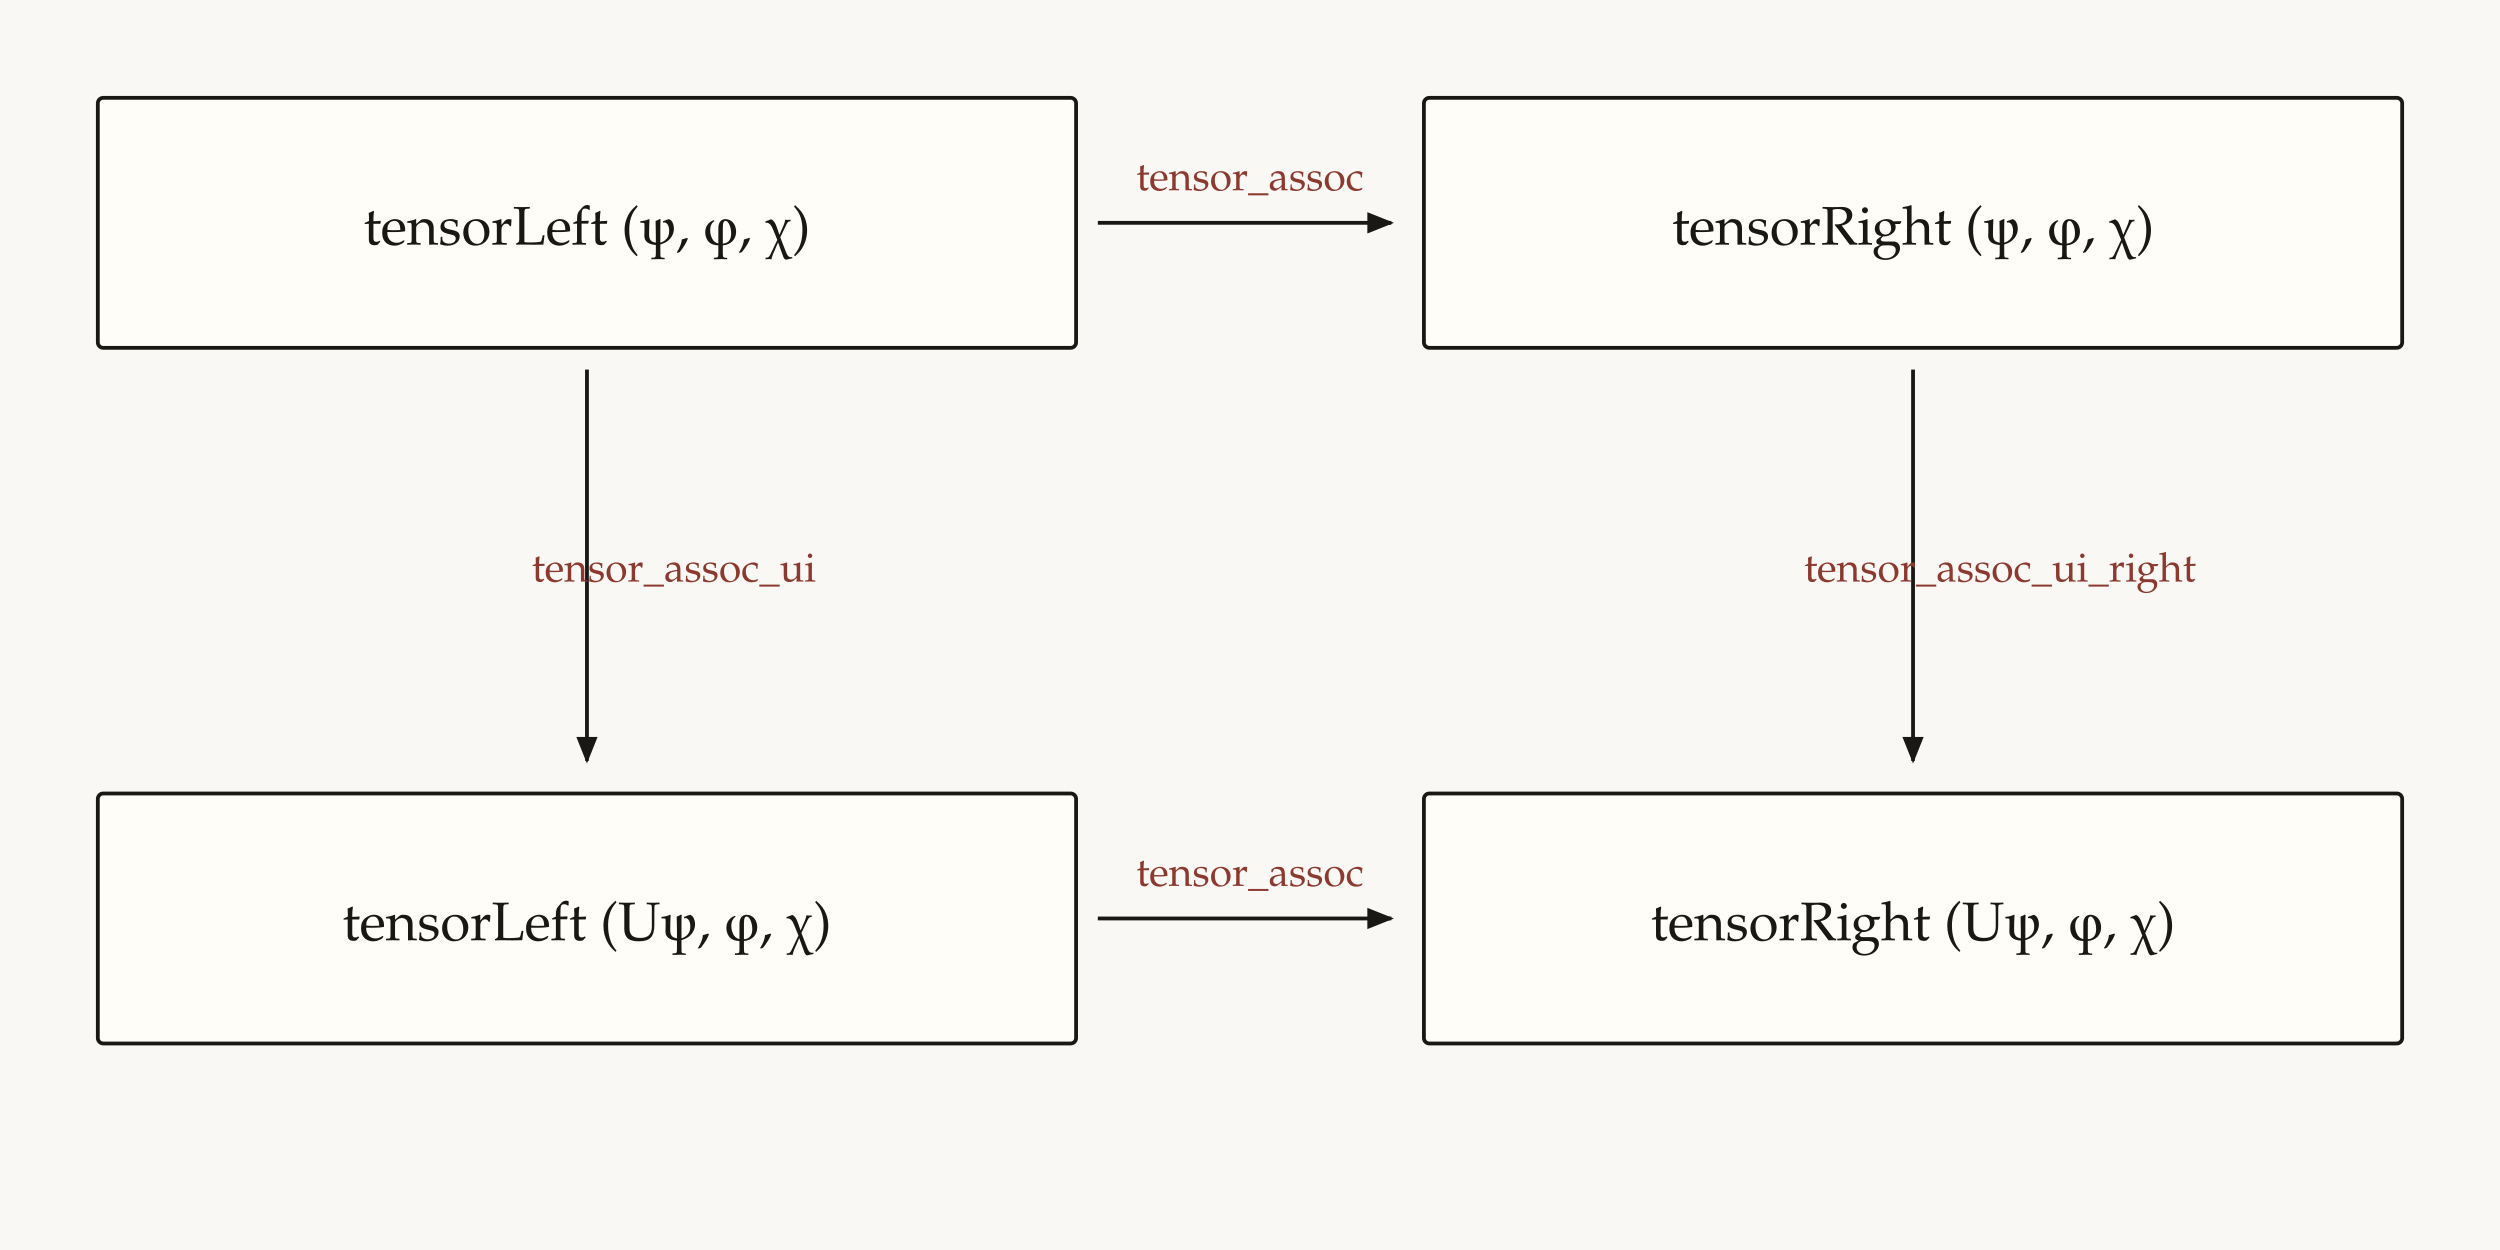
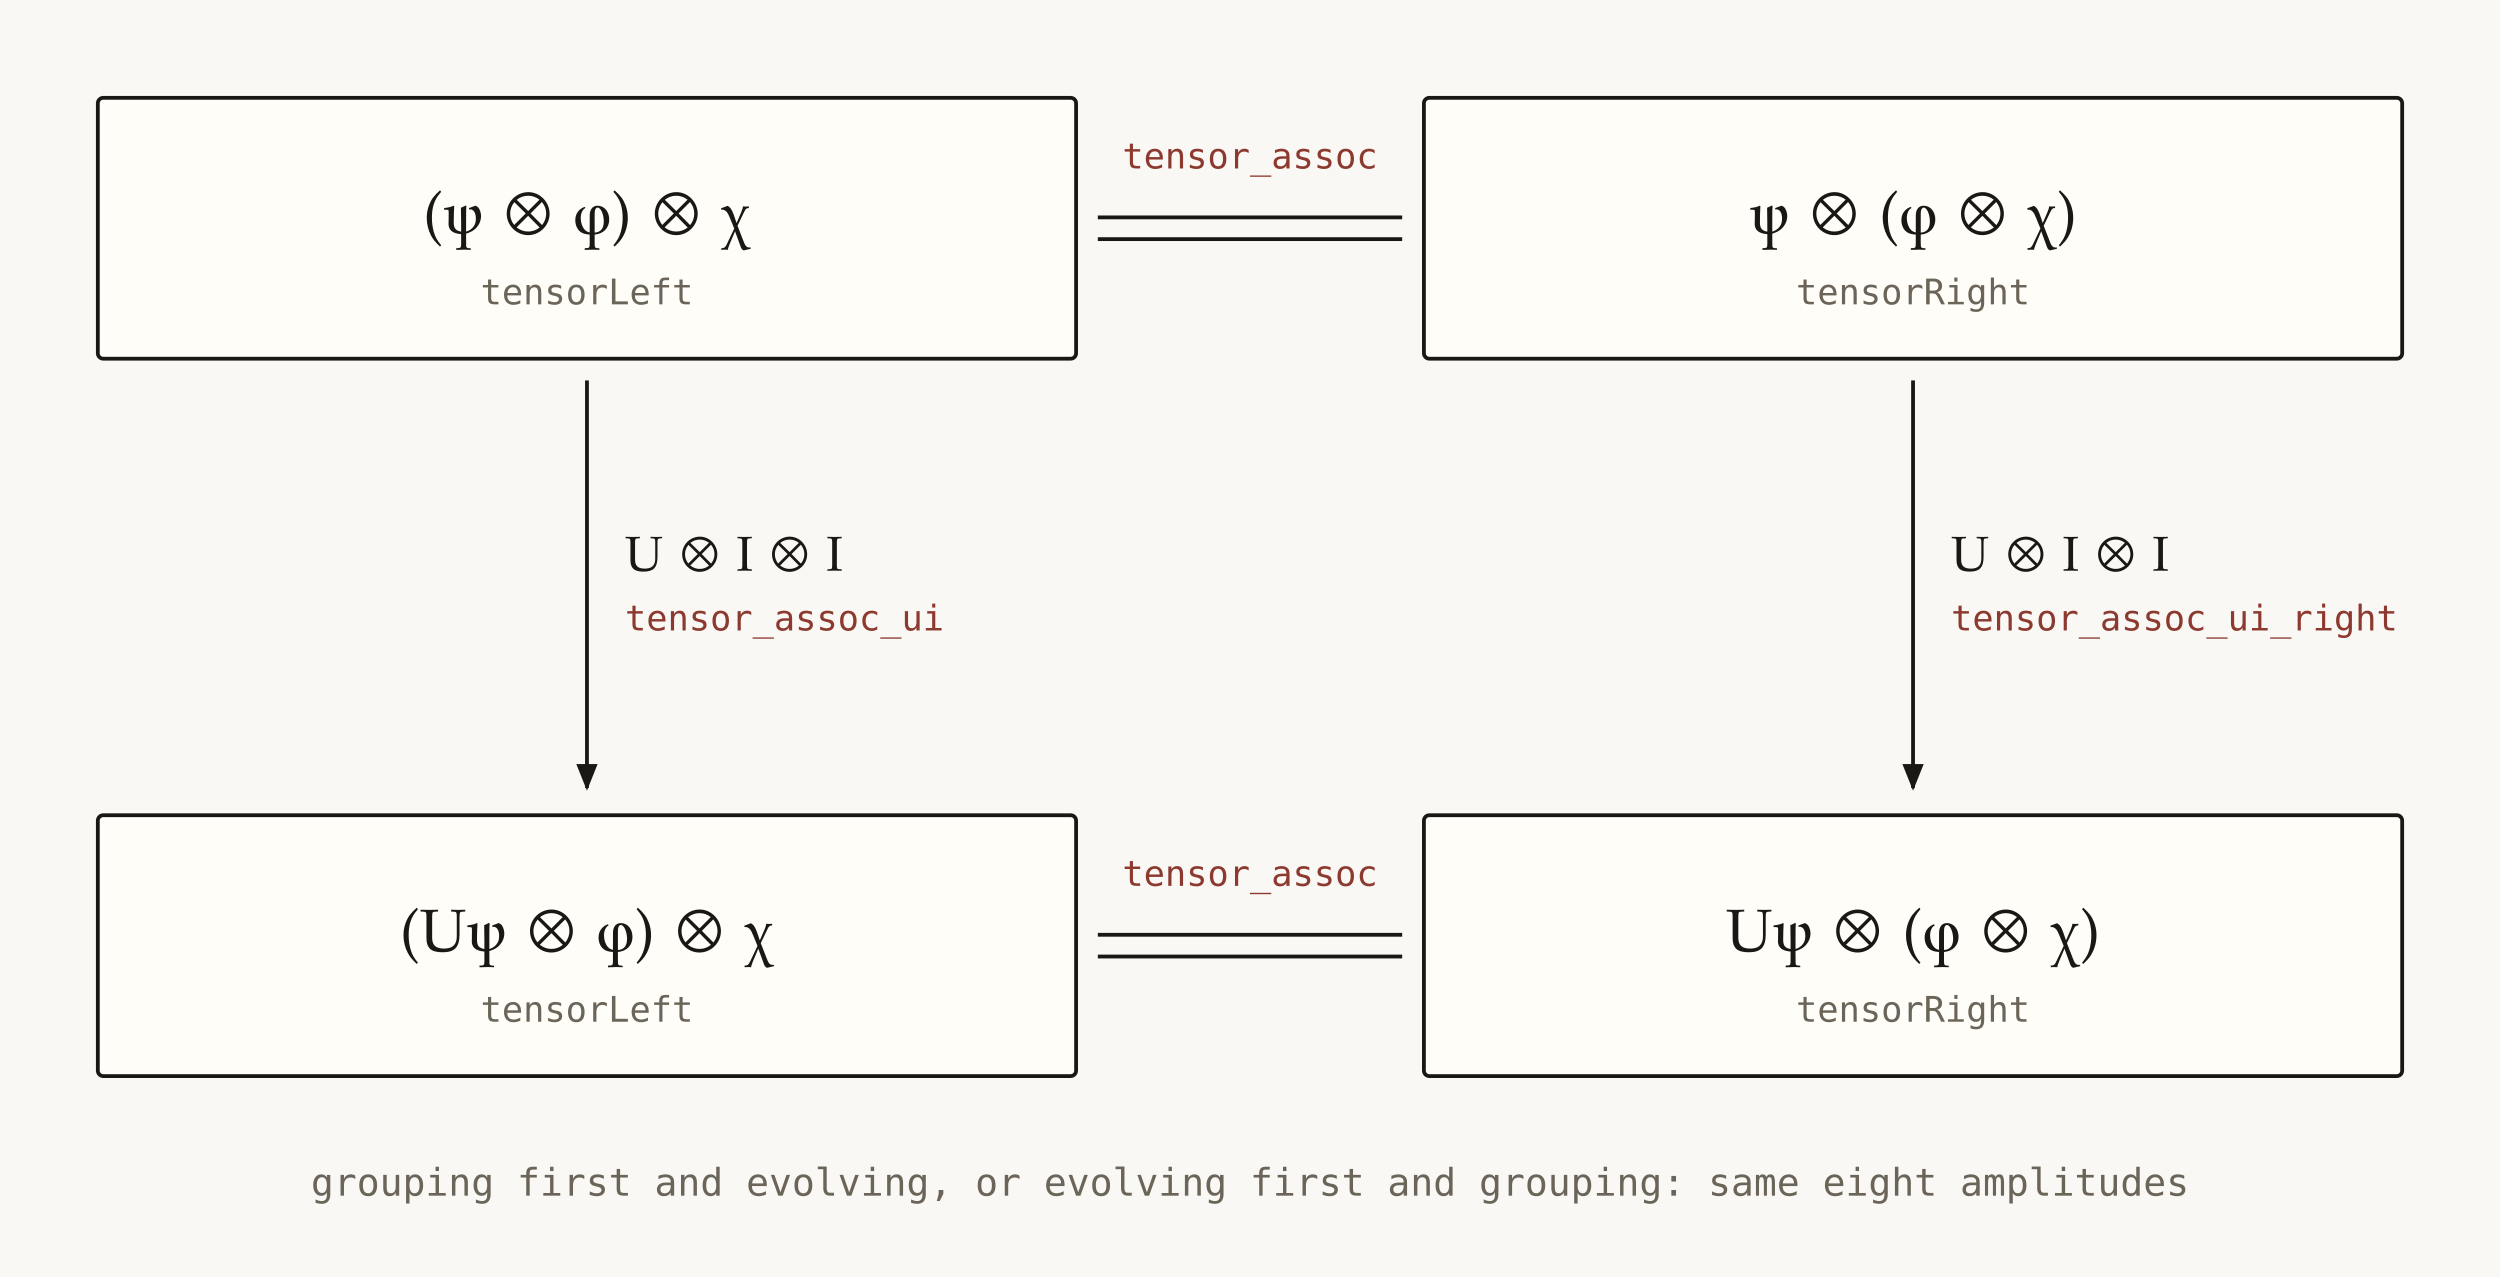
- <svg xmlns="http://www.w3.org/2000/svg" viewBox="0 0 920 460" role="img">
-   <rect width="920" height="460" fill="#faf8f4" />
+ <svg xmlns="http://www.w3.org/2000/svg" viewBox="0 0 920 470" role="img">
+   <rect width="920" height="470" fill="#faf8f4" />
  <defs>
    <marker id="arrow" viewBox="0 0 10 10" refX="9" refY="5" markerWidth="7" markerHeight="7" orient="auto-start-reverse">
      <path d="M 0 1 L 10 5 L 0 9 z" fill="#1a1814" />
    </marker>
  </defs>
  <style>
    text { font-family: Palatino, "Palatino Linotype", Georgia, serif; fill: #1a1814; }
    .box { fill: #fffdf8; stroke: #1a1814; stroke-width: 1.4; }
    .edge { stroke: #1a1814; stroke-width: 1.4; fill: none; marker-end: url(#arrow); }
-     .name { font-size: 20px; text-anchor: middle; }
-     .lemma { font-size: 15px; text-anchor: middle; fill: #8c3a2f; }
+     .same { stroke: #1a1814; stroke-width: 1.4; fill: none; }
+     .name { font-size: 22px; text-anchor: middle; }
+     .code { font-family: "DejaVu Sans Mono", Menlo, monospace; font-size: 13px; text-anchor: middle; fill: #6b6458; }
+     .op { font-size: 18px; }
+     .lemma { font-family: "DejaVu Sans Mono", Menlo, monospace; font-size: 13px; fill: #8c3a2f; }
+     .eq { font-size: 26px; text-anchor: middle; }
  </style>
-   <rect class="box" x="36" y="36" width="360" height="92" rx="2" />
-   <rect class="box" x="524" y="36" width="360" height="92" rx="2" />
-   <rect class="box" x="36" y="292" width="360" height="92" rx="2" />
-   <rect class="box" x="524" y="292" width="360" height="92" rx="2" />
-   <text class="name" x="216" y="90">tensorLeft (ψ, φ, χ)</text>
-   <text class="name" x="704" y="90">tensorRight (ψ, φ, χ)</text>
-   <text class="name" x="216" y="346">tensorLeft (Uψ, φ, χ)</text>
-   <text class="name" x="704" y="346">tensorRight (Uψ, φ, χ)</text>
-   <path class="edge" d="M 404 82 H 512" />
-   <path class="edge" d="M 404 338 H 512" />
-   <path class="edge" d="M 216 136 V 280" />
-   <path class="edge" d="M 704 136 V 280" />
-   <text class="lemma" x="460" y="70">tensor_assoc</text>
-   <text class="lemma" x="460" y="326">tensor_assoc</text>
-   <text class="lemma" x="248" y="214">tensor_assoc_ui</text>
-   <text class="lemma" x="736" y="214">tensor_assoc_ui_right</text>
+   <rect class="box" x="36" y="36" width="360" height="96" rx="2" />
+   <rect class="box" x="524" y="36" width="360" height="96" rx="2" />
+   <rect class="box" x="36" y="300" width="360" height="96" rx="2" />
+   <rect class="box" x="524" y="300" width="360" height="96" rx="2" />
+   <text class="name" x="216" y="86">(ψ ⊗ φ) ⊗ χ</text>
+   <text class="code" x="216" y="112">tensorLeft</text>
+   <text class="name" x="704" y="86">ψ ⊗ (φ ⊗ χ)</text>
+   <text class="code" x="704" y="112">tensorRight</text>
+   <text class="name" x="216" y="350">(Uψ ⊗ φ) ⊗ χ</text>
+   <text class="code" x="216" y="376">tensorLeft</text>
+   <text class="name" x="704" y="350">Uψ ⊗ (φ ⊗ χ)</text>
+   <text class="code" x="704" y="376">tensorRight</text>
+   <path class="same" d="M 404 80 H 516 M 404 88 H 516" />
+   <path class="same" d="M 404 344 H 516 M 404 352 H 516" />
+   <text class="lemma" x="460" y="62" text-anchor="middle">tensor_assoc</text>
+   <text class="lemma" x="460" y="326" text-anchor="middle">tensor_assoc</text>
+   <path class="edge" d="M 216 140 V 290" />
+   <path class="edge" d="M 704 140 V 290" />
+   <text class="op" x="230" y="210">U ⊗ I ⊗ I</text>
+   <text class="lemma" x="230" y="232">tensor_assoc_ui</text>
+   <text class="op" x="718" y="210">U ⊗ I ⊗ I</text>
+   <text class="lemma" x="718" y="232">tensor_assoc_ui_right</text>
+   <text class="code" x="460" y="440" style="font-size:14px">grouping first and evolving, or evolving first and grouping: same eight amplitudes</text>
</svg>
